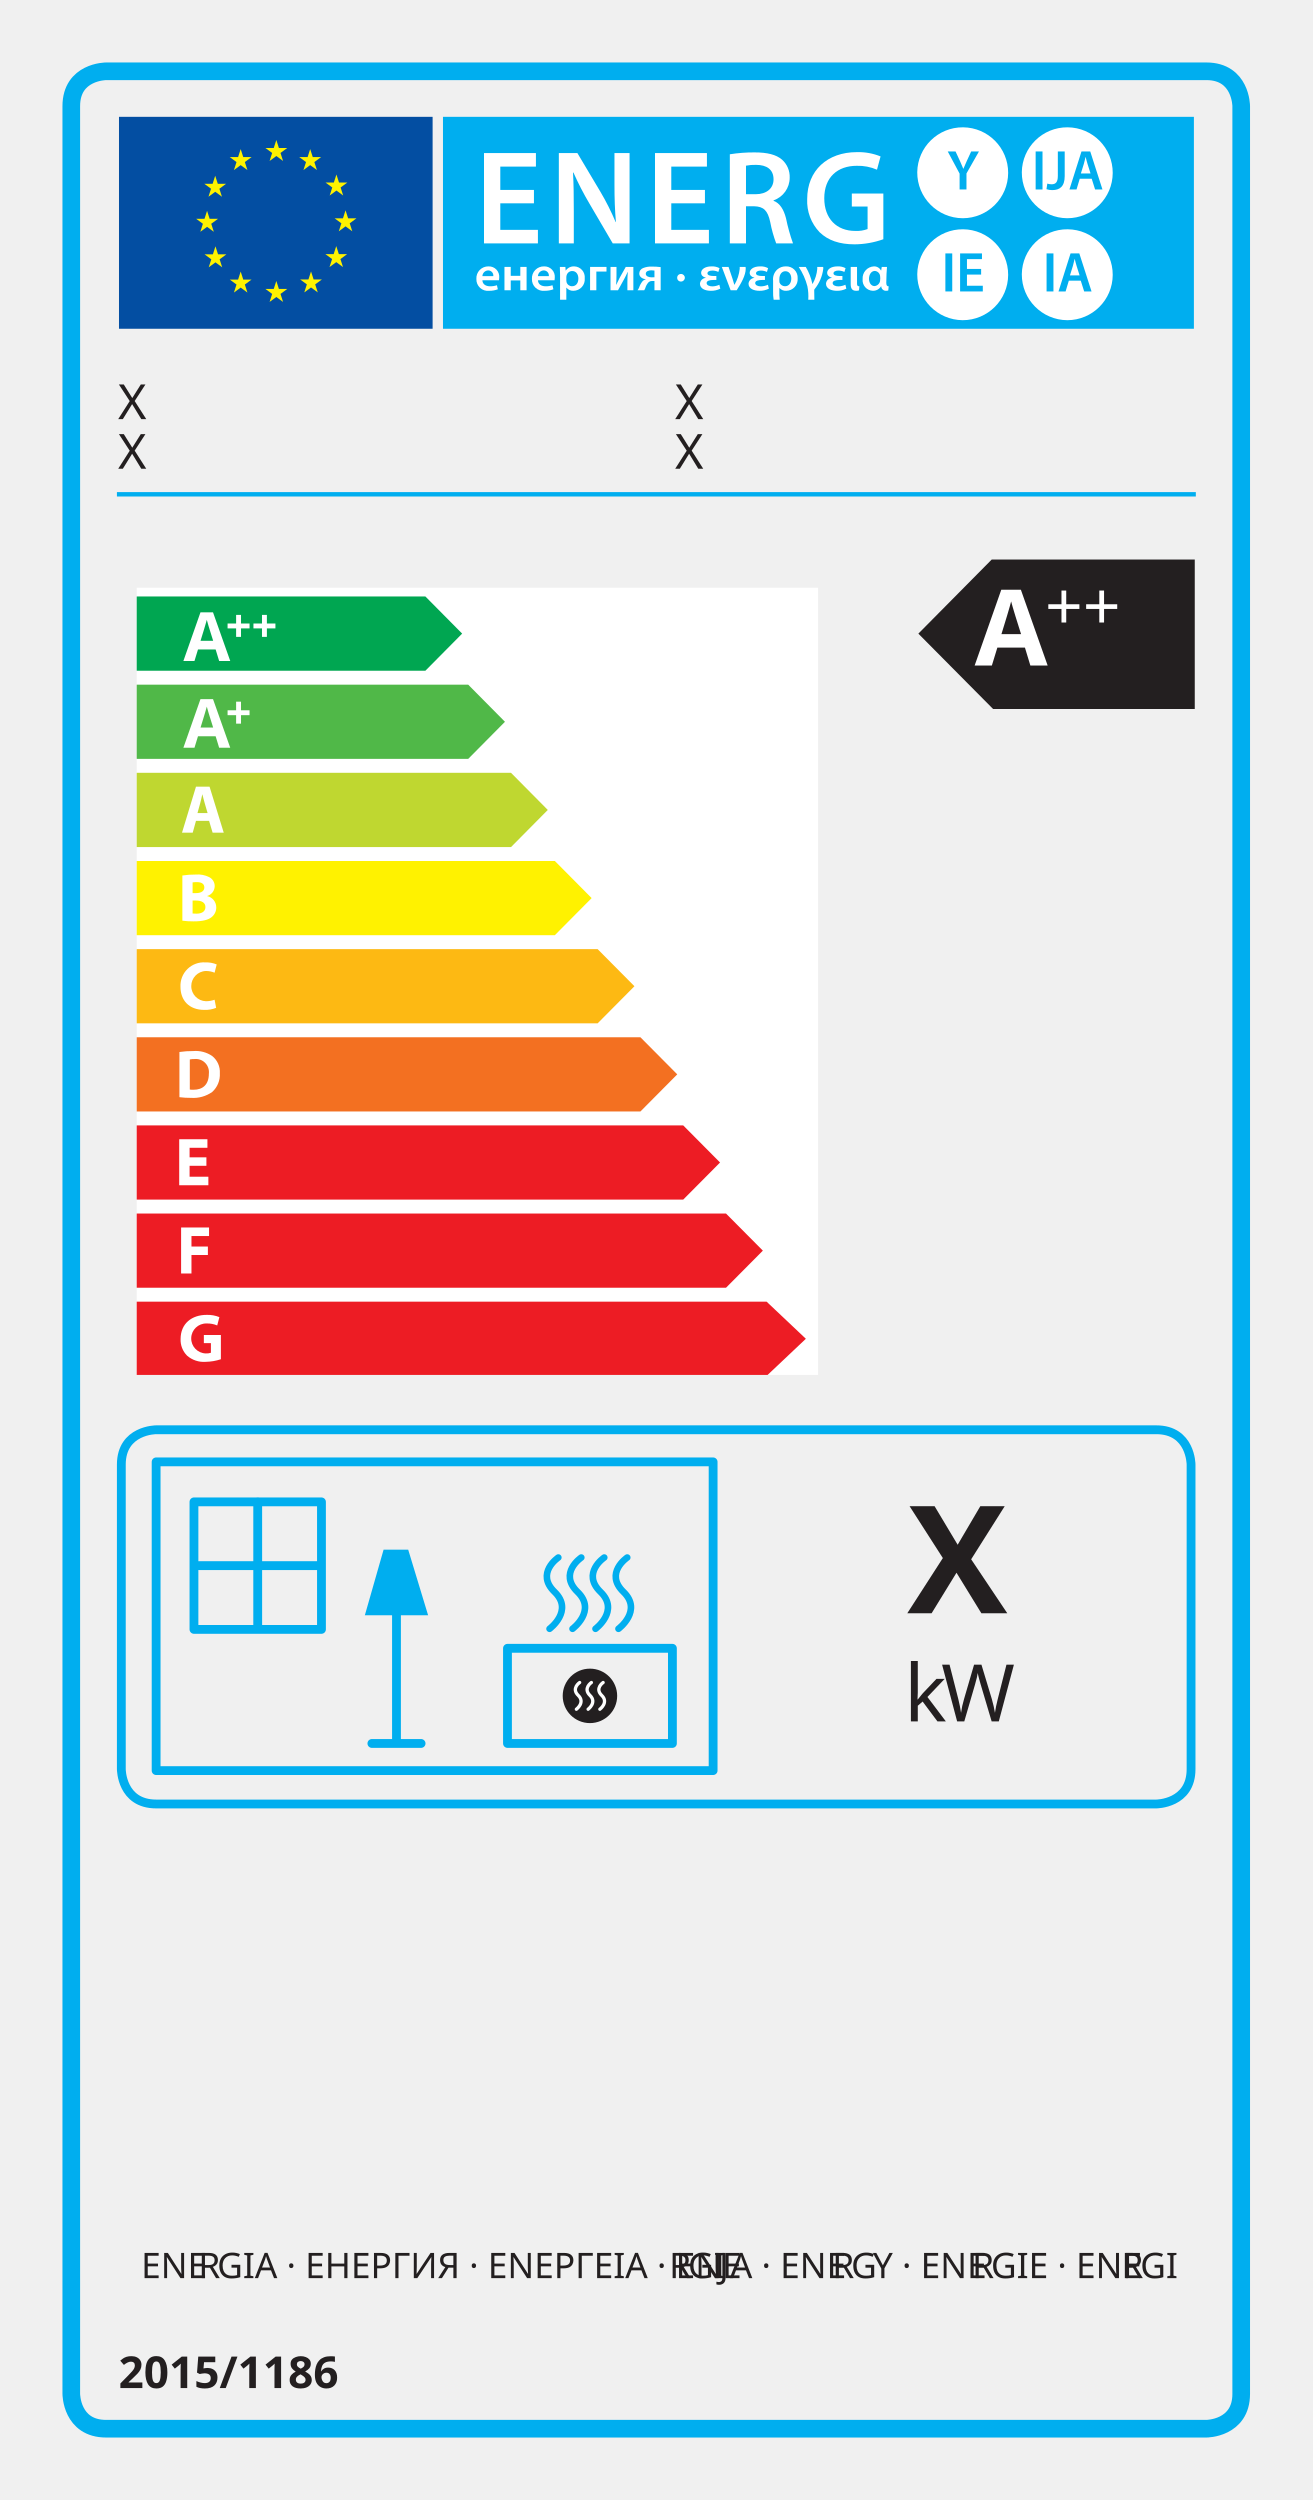
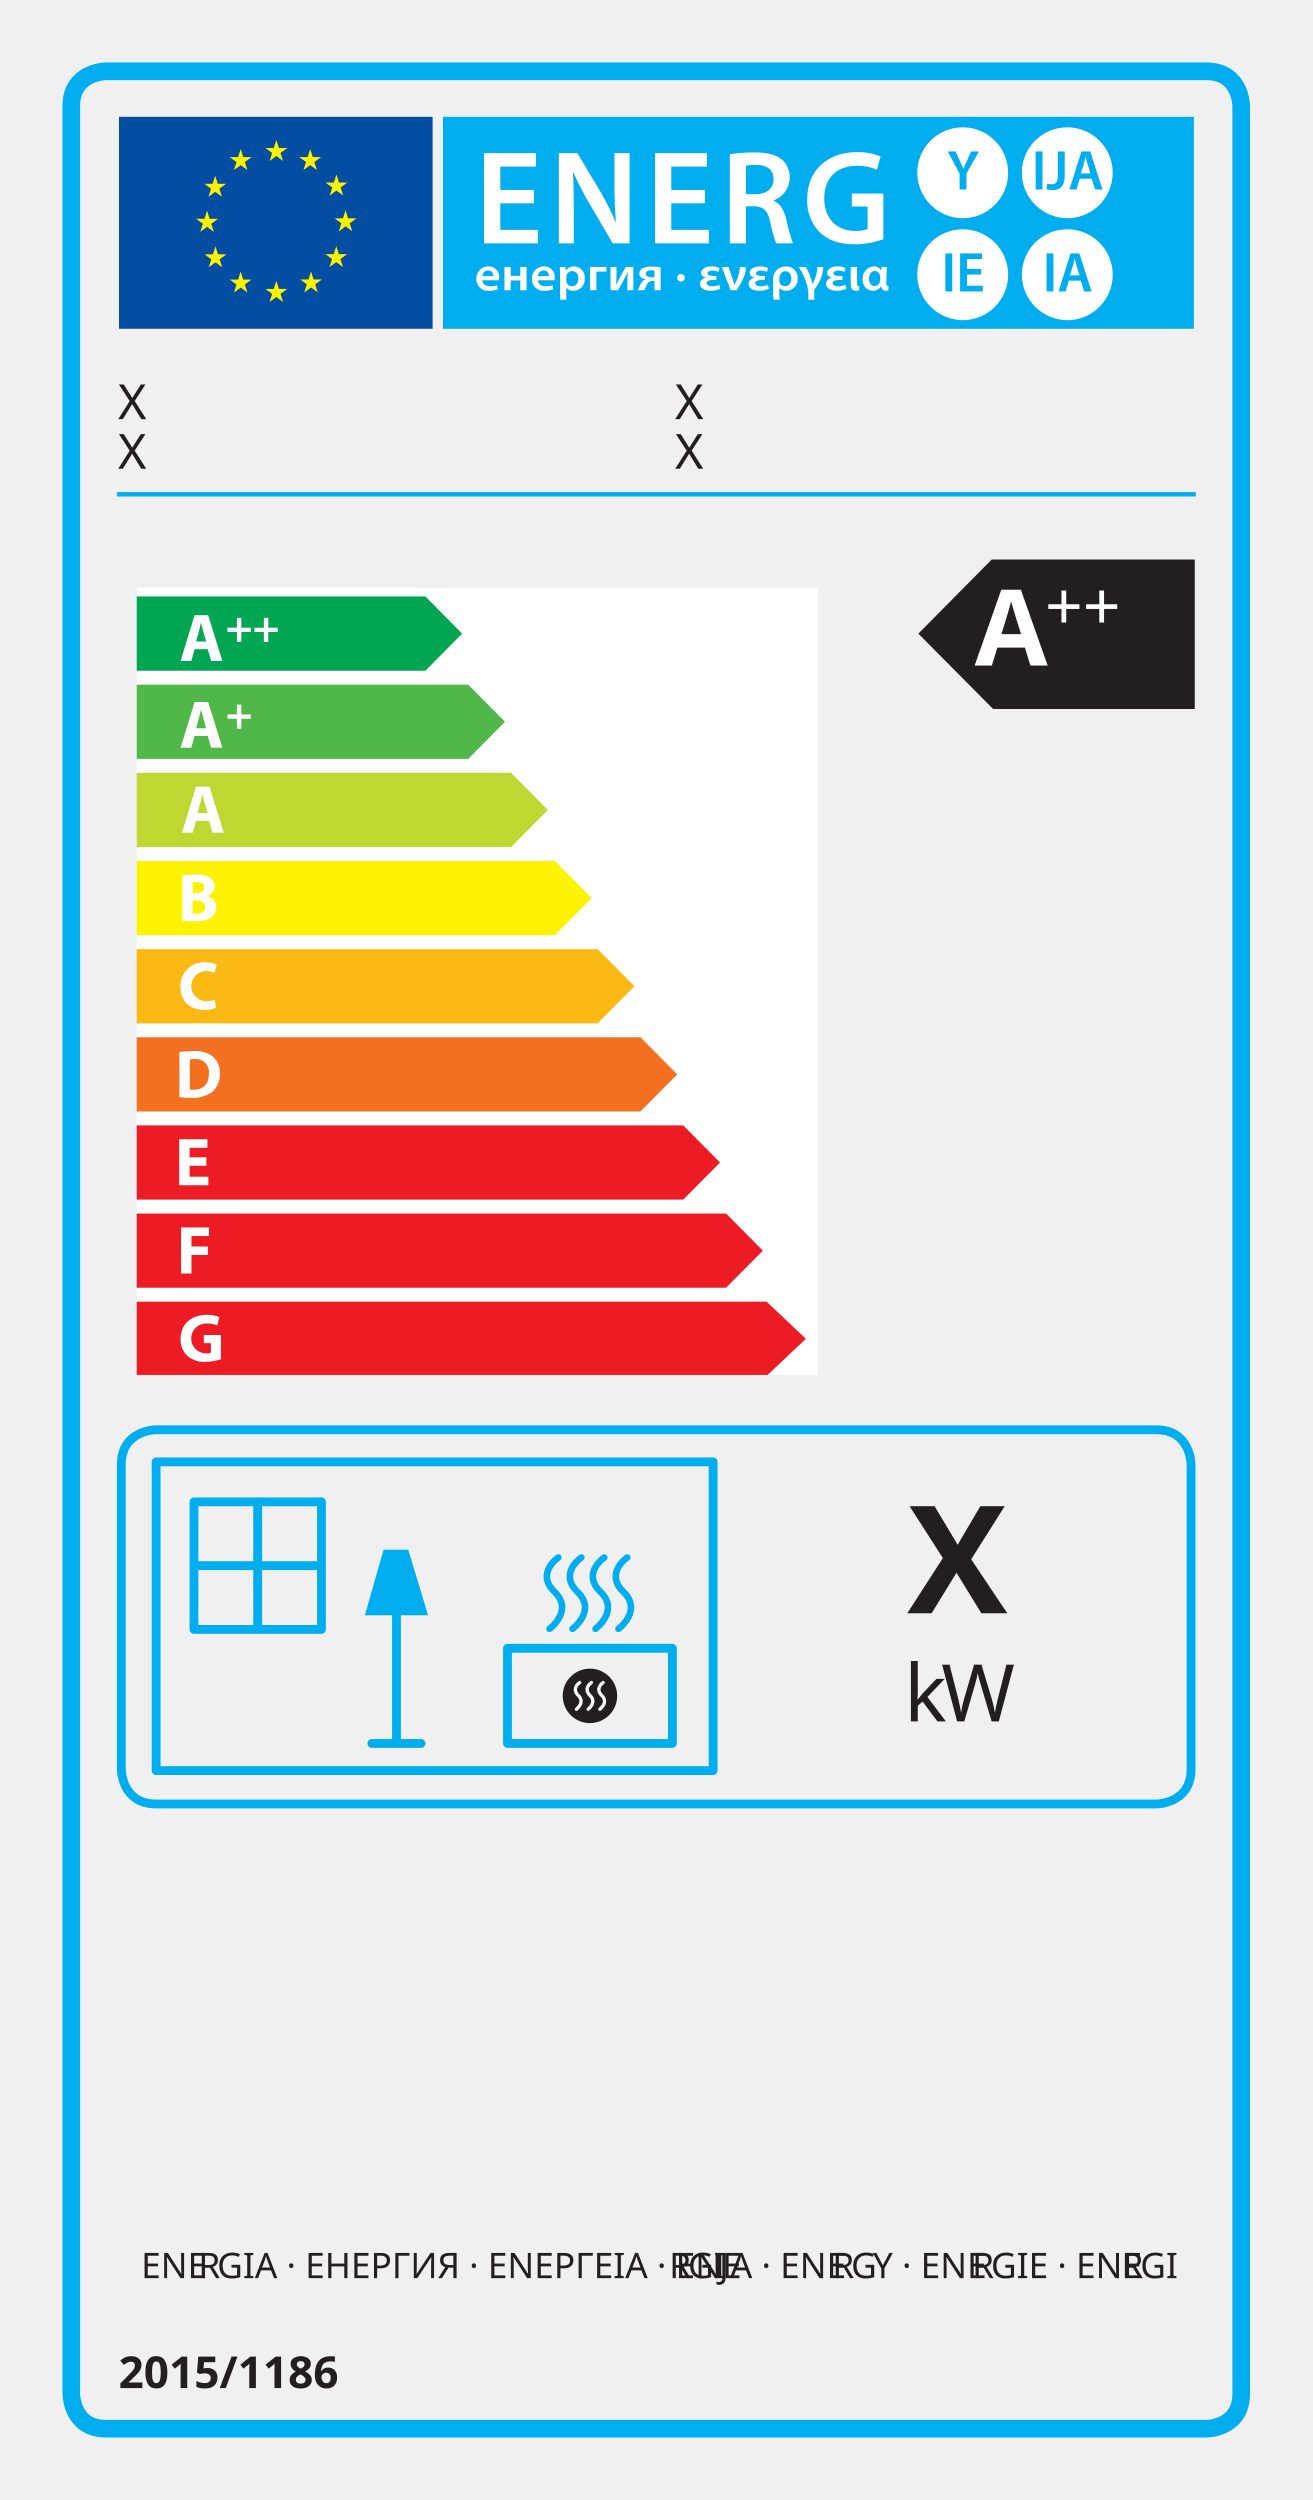
<svg xmlns="http://www.w3.org/2000/svg" id="Layer_1" data-name="Layer 1" width="105mm" height="200mm" viewBox="0 0 297.64 566.93" data-rating-increment="20" data-supplier-model-chars-per-row="25">
  <defs>
    <style>
      #indirectHeatSection {
        display: none;
      }

      #indirectHeatSection.hasIndirectHeatSection {
        display: inline;
      }
      .cls-1, .cls-13, .cls-25, .cls-26, .cls-28, .cls-3, .cls-9 {
        fill: none;
      }

      .cls-2 {
        clip-path: url(#clip-path);
      }

      .cls-13, .cls-25, .cls-26, .cls-3, .cls-9 {
        stroke: #00aeef;
      }

      .cls-3 {
        stroke-width: 4px;
      }

      .cls-4 {
        fill: #034ea2;
      }

      .cls-5 {
        fill: #00aeef;
      }

      .cls-6 {
        fill: #fff200;
      }

      .cls-10, .cls-11, .cls-12, .cls-23, .cls-24, .cls-29, .cls-30, .cls-7 {
        fill: #fff;
      }

      .cls-8 {
        clip-path: url(#clip-path-2);
      }

      .cls-10, .cls-15 {
        font-size: 18px;
      }

      .cls-10, .cls-11, .cls-12, .cls-14, .cls-29, .cls-31 {
        font-family: Calibri-Bold, Calibri;
      }

      .cls-10, .cls-11, .cls-12, .cls-14, .cls-23, .cls-24, .cls-29, .cls-31 {
        font-weight: 700;
      }

      .cls-11 {
        font-size: 10.494px;
      }

      .cls-12 {
        font-size: 25.83px;
      }

      .cls-13, .cls-25 {
        stroke-width: 2px;
      }

      .cls-14 {
        font-size: 10px;
      }

      .cls-14, .cls-15, .cls-27, .cls-31, .cls-33, .cls-34 {
        fill: #231f20;
      }

      .cls-15 {
        font-family: Calibri;
      }

      .cls-16 {
        fill: #bfd730;
      }

      .cls-17 {
        fill: #50b848;
      }

      .cls-18 {
        fill: #00a651;
      }

      .cls-19 {
        fill: #fdb913;
      }

      .cls-20 {
        fill: #f37021;
      }

      .cls-21 {
        fill: #ed1c24;
      }

      .cls-22 {
        clip-path: url(#clip-path-5);
      }

      .cls-23 {
        font-size: 15.39px;
-       }
- 
-       .cls-23, .cls-24 {
-         font-family: MyriadPro-Bold, Myriad Pro;
      }

      .cls-24 {
        font-size: 10.26px;
      }

      .cls-25, .cls-26, .cls-28 {
        stroke-linecap: round;
        stroke-linejoin: round;
      }

      .cls-26 {
        stroke-width: 1.5px;
      }

      .cls-28 {
        stroke: #fff;
        stroke-width: 0.75px;
      }

      .cls-29 {
        font-size: 24px;
      }

      .cls-30 {
        font-size: 15px;
      }

      .cls-30, .cls-33, .cls-34 {
        font-family: Calibri;
      }

      .cls-31 {
        font-size: 34px;
      }

      .cls-32 {
        clip-path: url(#clip-path-10);
      }

      .cls-33 {
        font-size: 11px;
      }

      .cls-34 {
        font-size: 8px;
      }

      .cls-35 {
        letter-spacing: -0.009em;
      }

      .cls-36 {
        letter-spacing: -0.017em;
      }

      .cls-37 {
        letter-spacing: -0.015em;
      }
    </style>
    <clipPath id="clip-path">
      <rect class="cls-1" y="0.001" width="297.638" height="566.929" />
    </clipPath>
    <clipPath id="clip-path-2">
      <rect class="cls-1" x="26.964" y="26.363" width="243.78" height="48.189" />
    </clipPath>
    <clipPath id="clip-path-5">
      <rect class="cls-1" x="31.004" y="133.277" width="154.506" height="178.522" />
    </clipPath>
    <clipPath id="clip-path-10">
      <rect class="cls-1" x="41.87" y="438.3" width="25.258" height="43.598" />
    </clipPath>
  </defs>
  <g class="cls-2">
    <path class="cls-3" d="M24.069,16.166s-7.904,0-7.904,7.904v518.791s0,7.904,7.904,7.904h249.5s7.904,0,7.904-7.904V24.07s0-7.904-7.904-7.904Z" />
    <rect class="cls-4" x="26.983" y="26.492" width="71.121" height="48.059" />
    <rect class="cls-5" x="100.456" y="26.492" width="170.288" height="48.06" />
    <polygon class="cls-6" points="76.295 43.209 74.764 44.333 75.349 42.515 73.82 41.391 75.709 41.391 76.293 39.572 76.879 41.391 78.768 41.391 77.24 42.515 77.823 44.333 76.295 43.209" />
    <polygon class="cls-6" points="69.397 36.747 67.868 35.624 69.758 35.624 70.342 33.806 70.926 35.624 72.816 35.624 71.287 36.747 71.871 38.566 70.342 37.443 68.813 38.567 69.397 36.747" />
    <polygon class="cls-6" points="61.719 34.685 60.19 33.561 62.08 33.561 62.664 31.743 63.248 33.561 65.138 33.561 63.609 34.685 64.193 36.503 62.664 35.38 61.135 36.504 61.719 34.685" />
    <polygon class="cls-6" points="53.633 36.747 52.104 35.624 53.994 35.624 54.578 33.806 55.162 35.624 57.052 35.624 55.523 36.747 56.107 38.566 54.578 37.443 53.049 38.567 53.633 36.747" />
    <polygon class="cls-6" points="47.858 42.797 46.329 41.673 48.219 41.673 48.803 39.855 49.387 41.673 51.277 41.673 49.748 42.797 50.332 44.615 48.803 43.492 47.274 44.616 47.858 42.797" />
    <polygon class="cls-6" points="46.013 50.745 44.484 49.621 46.374 49.621 46.958 47.803 47.542 49.621 49.432 49.621 47.903 50.745 48.487 52.563 46.958 51.44 45.429 52.564 46.013 50.745" />
    <polygon class="cls-6" points="47.915 58.798 46.386 57.674 48.276 57.674 48.86 55.855 49.444 57.674 51.334 57.674 49.805 58.798 50.389 60.616 48.86 59.493 47.331 60.617 47.915 58.798" />
    <polygon class="cls-6" points="53.633 64.521 52.104 63.397 53.994 63.397 54.578 61.578 55.162 63.397 57.052 63.397 55.523 64.521 56.107 66.339 54.578 65.216 53.049 66.339 53.633 64.521" />
    <polygon class="cls-6" points="62.664 67.346 61.135 68.47 61.719 66.652 60.19 65.527 62.079 65.527 62.663 63.709 63.247 65.527 65.137 65.527 63.609 66.652 64.193 68.47 62.664 67.346" />
    <polygon class="cls-6" points="70.531 65.186 69.002 66.31 69.586 64.491 68.057 63.367 69.947 63.367 70.531 61.548 71.115 63.367 73.005 63.367 71.476 64.491 72.06 66.31 70.531 65.186" />
    <polygon class="cls-6" points="75.309 58.746 73.779 57.622 75.669 57.622 76.252 55.804 76.838 57.622 78.728 57.622 77.199 58.746 77.783 60.565 76.254 59.441 74.723 60.565 75.309 58.746" />
    <polygon class="cls-6" points="77.415 50.634 75.886 49.51 77.776 49.51 78.359 47.692 78.944 49.51 80.834 49.51 79.305 50.634 79.889 52.452 78.36 51.329 76.831 52.453 77.415 50.634" />
    <polygon class="cls-7" points="109.759 55.194 109.759 34.711 121.533 34.711 121.533 37.78 113.454 37.78 113.454 43.068 121.083 43.068 121.083 46.107 113.454 46.107 113.454 52.124 121.984 52.124 121.984 55.194 109.759 55.194" />
  </g>
  <g class="cls-8">
    <path class="cls-7" d="M126.729,55.194v-20.483h4.205l5.227,8.783a56.67,56.67,0,0,1,3.454,6.868h.06c-.24-2.735-.331-5.379-.331-8.509v-7.142h3.425v20.483h-3.815l-5.286-9.026a67.792,67.792,0,0,1-3.635-7.051l-.09.031c.15,2.644.18,5.348.18,8.722v7.324Z" />
    <polygon class="cls-7" points="159.86 46.107 152.23 46.107 152.23 52.124 160.761 52.124 160.761 55.194 148.536 55.194 148.536 34.711 160.311 34.711 160.311 37.78 152.23 37.78 152.23 43.068 159.86 43.068 159.86 46.107" />
    <path class="cls-7" d="M165.506,34.985a34.561,34.561,0,0,1,5.587-.426c2.914,0,4.896.486,6.248,1.641a5.215,5.215,0,0,1,1.742,4.103,5.457,5.457,0,0,1-3.664,5.136v.091c1.441.547,2.312,1.975,2.823,3.951a41.339,41.339,0,0,0,1.592,5.713h-3.815a29.185,29.185,0,0,1-1.351-4.832c-.571-2.674-1.532-3.525-3.635-3.586h-1.862v8.418h-3.665Zm3.665,9.056h2.193c2.492,0,4.055-1.337,4.055-3.373,0-2.249-1.563-3.283-3.966-3.283a10.492,10.492,0,0,0-2.282.183Z" />
    <path class="cls-7" d="M200.319,54.252a19.827,19.827,0,0,1-6.518,1.155c-3.425,0-6.008-.881-7.93-2.735a10.208,10.208,0,0,1-2.823-7.537c0-6.473,4.565-10.636,11.264-10.636a13.295,13.295,0,0,1,5.376.972l-.811,3.009a10.781,10.781,0,0,0-4.596-.882c-4.325,0-7.359,2.583-7.359,7.355,0,4.649,2.824,7.415,7.029,7.415a6.993,6.993,0,0,0,2.794-.426v-5.105h-3.575v-2.948h7.149Z" />
    <path class="cls-7" d="M109.394,63.55c.035.958.832,1.371,1.734,1.371a4.494,4.494,0,0,0,1.56-.239l.209.924a5.574,5.574,0,0,1-1.966.337,2.597,2.597,0,0,1-2.901-2.686,2.69,2.69,0,0,1,2.751-2.85,2.348,2.348,0,0,1,2.428,2.578,2.999,2.999,0,0,1-.047.565Zm2.474-.935a1.16,1.16,0,0,0-1.168-1.294,1.345,1.345,0,0,0-1.306,1.294Z" />
    <polygon class="cls-7" points="115.82 60.526 115.82 62.549 117.993 62.549 117.993 60.526 119.415 60.526 119.415 65.823 117.993 65.823 117.993 63.593 115.82 63.593 115.82 65.823 114.398 65.823 114.398 60.526 115.82 60.526" />
    <path class="cls-7" d="M121.992,63.55c.034.958.832,1.371,1.733,1.371a4.505,4.505,0,0,0,1.561-.239l.208.924a5.568,5.568,0,0,1-1.965.337,2.597,2.597,0,0,1-2.901-2.686,2.689,2.689,0,0,1,2.751-2.85,2.347,2.347,0,0,1,2.427,2.578,3.107,3.107,0,0,1-.046.565Zm2.473-.935a1.159,1.159,0,0,0-1.167-1.294,1.343,1.343,0,0,0-1.306,1.294Z" />
    <path class="cls-7" d="M127.007,62.288c0-.696-.023-1.261-.046-1.762h1.248l.07.816h.023a2.235,2.235,0,0,1,1.93-.936,2.46,2.46,0,0,1,2.37,2.698,2.584,2.584,0,0,1-2.566,2.838,1.893,1.893,0,0,1-1.584-.707h-.023v2.741h-1.422Zm1.422,1.316a1.291,1.291,0,0,0,.046.37,1.271,1.271,0,0,0,1.248.935c.902,0,1.434-.707,1.434-1.751,0-.935-.486-1.697-1.399-1.697a1.308,1.308,0,0,0-1.271.99,1.142,1.142,0,0,0-.058.337Z" />
    <polygon class="cls-7" points="137.537 60.526 137.537 61.581 135.236 61.581 135.236 65.823 133.815 65.823 133.815 60.526 137.537 60.526" />
    <path class="cls-7" d="M139.802,60.526v1.904c0,.837-.034,1.402-.081,2.142h.035c.3-.62.474-1.011.763-1.566l1.387-2.48h1.722v5.297h-1.352v-1.893c0-.848.034-1.24.092-2.24h-.046c-.277.631-.462,1.011-.74,1.522-.439.783-.948,1.74-1.433,2.611h-1.699v-5.297Z" />
    <path class="cls-7" d="M149.822,65.823h-1.41v-2.099h-.531a1.137,1.137,0,0,0-.867.348,3.394,3.394,0,0,0-.694,1.316,3.698,3.698,0,0,1-.22.435h-1.525a2.737,2.737,0,0,0,.346-.587,4.447,4.447,0,0,1,.844-1.523,1.363,1.363,0,0,1,.671-.359v-.032c-.671-.066-1.468-.479-1.468-1.305a1.331,1.331,0,0,1,.866-1.229,4.847,4.847,0,0,1,1.989-.337,16.118,16.118,0,0,1,1.999.119Zm-1.41-4.47a4.038,4.038,0,0,0-.705-.054c-.624,0-1.26.206-1.26.794,0,.554.705.794,1.26.794.335,0,.52,0,.705-.011Z" />
    <path class="cls-7" d="M154.433,63.844a.83.83,0,0,1-.867-.859.839.839,0,0,1,.878-.859.859.859,0,1,1,0,1.718Z" />
    <path class="cls-7" d="M160.037,62.973c-.67-.174-1.04-.587-1.04-1.109,0-.718.763-1.458,2.37-1.458a3.522,3.522,0,0,1,1.803.403l-.266.859a3.18,3.18,0,0,0-1.364-.316c-.682,0-1.11.262-1.11.631,0,.424.567.598,1.41.609h.613v.892h-.624c-.902.011-1.584.185-1.584.696,0,.501.613.761,1.306.761a4.012,4.012,0,0,0,1.584-.369l.208.891a4.548,4.548,0,0,1-2.138.479c-1.191,0-2.474-.424-2.474-1.62a1.436,1.436,0,0,1,1.306-1.305Z" />
    <path class="cls-7" d="M165.215,60.526l.902,2.686c.162.468.266.892.404,1.349h.047a9.123,9.123,0,0,0,1.179-3.578v-.457h1.329a2.196,2.196,0,0,1,.035.402c0,1.502-1.018,3.274-2.046,4.895h-1.376l-2-5.297Z" />
    <path class="cls-7" d="M171.051,62.973c-.67-.174-1.04-.587-1.04-1.109,0-.718.763-1.458,2.37-1.458a3.523,3.523,0,0,1,1.803.403l-.266.859a3.18,3.18,0,0,0-1.364-.316c-.682,0-1.11.262-1.11.631,0,.424.567.598,1.41.609h.613v.892h-.624c-.902.011-1.584.185-1.584.696,0,.501.613.761,1.306.761a4.012,4.012,0,0,0,1.584-.369l.208.891a4.548,4.548,0,0,1-2.138.479c-1.191,0-2.474-.424-2.474-1.62a1.436,1.436,0,0,1,1.306-1.305Z" />
    <path class="cls-7" d="M176.737,65.312v.75a13.571,13.571,0,0,0,.081,1.914h-1.376a9.294,9.294,0,0,1-.127-1.892v-2.426a2.995,2.995,0,0,1,.959-2.555,2.795,2.795,0,0,1,1.919-.696,2.555,2.555,0,0,1,2.694,2.719,2.609,2.609,0,0,1-2.601,2.816,1.873,1.873,0,0,1-1.526-.63Zm0-1.588a1.704,1.704,0,0,0,.034.348,1.314,1.314,0,0,0,1.249.838c.902,0,1.422-.751,1.422-1.752,0-.935-.497-1.653-1.341-1.653-.717,0-1.364.588-1.364,1.806Z" />
    <path class="cls-7" d="M183.29,67.976a11.388,11.388,0,0,0-.196-3.056,14.383,14.383,0,0,0-1.965-4.394h1.595a12.414,12.414,0,0,1,1.503,3.851h.046a8.298,8.298,0,0,0,1.063-3.426c0-.207-.011-.316-.011-.425h1.352a2.073,2.073,0,0,1,.023.392,9.062,9.062,0,0,1-1.988,4.666.424.424,0,0,0-.069.261c.023.532.023,1.402.034,2.131Z" />
    <path class="cls-7" d="M188.618,62.973c-.67-.174-1.04-.587-1.04-1.109,0-.718.763-1.458,2.37-1.458a3.523,3.523,0,0,1,1.803.403l-.266.859a3.183,3.183,0,0,0-1.364-.316c-.682,0-1.11.262-1.11.631,0,.424.567.598,1.41.609h.613v.892h-.624c-.902.011-1.584.185-1.584.696,0,.501.613.761,1.306.761a4.012,4.012,0,0,0,1.584-.369l.208.891a4.549,4.549,0,0,1-2.139.479c-1.19,0-2.473-.424-2.473-1.62a1.436,1.436,0,0,1,1.306-1.305Z" />
    <path class="cls-7" d="M194.351,64.333c0,.435.138.609.531.587l-.08.935a1.842,1.842,0,0,1-.613.087c-.763,0-1.271-.304-1.271-1.479V60.526h1.433Z" />
    <path class="cls-7" d="M201.146,60.526c-.069.718-.162,2.349-.162,3.611,0,.598.197.804.544.793l-.093.947a1.779,1.779,0,0,1-.496.065,1.05,1.05,0,0,1-1.099-1.033h-.034a2.098,2.098,0,0,1-1.862,1.033,2.402,2.402,0,0,1-2.323-2.664,2.696,2.696,0,0,1,2.543-2.872,1.742,1.742,0,0,1,1.618.925h.047a8.104,8.104,0,0,1,.127-.805Zm-4.08,2.708c0,.892.485,1.642,1.26,1.642a1.417,1.417,0,0,0,1.248-1.142,3.44,3.44,0,0,0,.047-.62,2.208,2.208,0,0,0-.035-.5,1.297,1.297,0,0,0-1.191-1.174c-.798,0-1.329.793-1.329,1.783Z" />
    <path class="cls-7" d="M208.008,39.058a10.308,10.308,0,1,1,10.307,10.428,10.368,10.368,0,0,1-10.307-10.428" />
    <path class="cls-5" d="M217.613,42.967V39.372l-2.694-5.028h1.771l1.024,2.213c.291.64.506,1.126.733,1.715h.026c.215-.551.455-1.088.746-1.715l1.024-2.213h1.758l-2.832,4.99v3.633Z" />
    <path class="cls-7" d="M231.721,39.058a10.308,10.308,0,1,1,10.307,10.428,10.368,10.368,0,0,1-10.307-10.428" />
    <path class="cls-7" d="M208.008,62.181a10.308,10.308,0,1,1,10.307,10.428,10.368,10.368,0,0,1-10.307-10.428" />
    <rect class="cls-5" x="214.387" y="57.467" width="1.556" height="8.623" />
    <polygon class="cls-5" points="222.493 62.265 219.281 62.265 219.281 64.798 222.873 64.798 222.873 66.09 217.726 66.09 217.726 57.467 222.683 57.467 222.683 58.76 219.281 58.76 219.281 60.985 222.493 60.985 222.493 62.265" />
    <path class="cls-7" d="M231.721,62.181a10.308,10.308,0,1,1,10.307,10.428,10.368,10.368,0,0,1-10.307-10.428" />
    <rect class="cls-5" x="234.857" y="34.344" width="1.556" height="8.623" />
    <path class="cls-5" d="M239.89,34.344h1.556v5.591c0,2.38-1.139,3.173-2.833,3.173a4.092,4.092,0,0,1-1.302-.205l.189-1.267a3.363,3.363,0,0,0,.962.154c.884,0,1.428-.409,1.428-1.906Z" />
    <path class="cls-5" d="M244.861,40.523l-.734,2.443h-1.606l2.732-8.623h1.985l2.769,8.623h-1.669l-.771-2.443Zm2.44-1.19-.67-2.124c-.165-.524-.304-1.113-.43-1.612h-.026c-.126.499-.252,1.1-.404,1.612l-.658,2.124Z" />
    <rect class="cls-5" x="237.336" y="57.467" width="1.556" height="8.623" />
    <path class="cls-5" d="M242.382,63.646l-.733,2.444h-1.606l2.731-8.623h1.986l2.769,8.623h-1.669l-.772-2.444Zm2.441-1.189-.67-2.124c-.165-.525-.304-1.113-.431-1.612h-.025c-.126.499-.253,1.1-.404,1.612l-.658,2.124Z" />
  </g>
  <g class="cls-2">
    <line class="cls-9" x1="26.514" y1="112.093" x2="271.181" y2="112.093" />
  </g>
  <text class="cls-10" transform="translate(36.11328 150.4271)">
    <tspan xml:space="preserve"> A</tspan>
  </text>
  <text class="cls-11" transform="translate(51.08984 144.4329)">+</text>
  <text class="cls-10" transform="translate(36.11328 174.7493)"> </text>
  <text class="cls-10" transform="translate(40.18115 172.6253)">A</text>
  <text class="cls-10" transform="translate(36.11328 194.8192)">
    <tspan xml:space="preserve"> B</tspan>
  </text>
  <text class="cls-10" transform="translate(36.11328 217.0135)">
    <tspan xml:space="preserve"> C</tspan>
  </text>
  <text class="cls-10" transform="translate(36.11328 239.2073)">
    <tspan xml:space="preserve"> D</tspan>
  </text>
  <text class="cls-10" transform="translate(36.11328 261.4012)">
    <tspan xml:space="preserve"> E</tspan>
  </text>
  <text class="cls-10" transform="translate(36.11328 283.5955)">
    <tspan xml:space="preserve"> F</tspan>
  </text>
  <text class="cls-10" transform="translate(36.11328 305.7894)">
    <tspan xml:space="preserve"> G</tspan>
  </text>
  <text class="cls-12" transform="translate(215.8604 151.1009)"> </text>
  <g class="cls-2">
    <path class="cls-13" d="M35.418,324.229s-7.904,0-7.904,7.904v69.058s0,7.904,7.904,7.904h226.778s7.905,0,7.905-7.904v-69.058s0-7.904-7.905-7.904Z" />
  </g>
  <text class="cls-14" transform="translate(26.89258 541.5482)">2015/1186</text>
  <text class="cls-15" transform="translate(205.0371 390.3607)">k</text>
  <text class="cls-15" transform="translate(213.4248 390.3607)">W</text>
  <rect class="cls-1" y="0.001" width="297.638" height="566.929" />
  <rect class="cls-7" x="31.004" y="133.277" width="154.506" height="178.522" />
  <polygon class="cls-16" points="31.004 175.254 31.004 192.091 115.885 192.091 124.223 183.673 115.885 175.254 31.004 175.254" />
  <polygon class="cls-17" points="31.004 155.259 31.004 172.095 106.174 172.095 114.511 163.678 106.174 155.259 31.004 155.259" />
  <polygon class="cls-18" points="31.004 135.266 31.004 152.101 96.466 152.101 104.803 143.684 96.466 135.266 31.004 135.266" />
  <polygon class="cls-6" points="31.004 195.243 31.004 212.078 125.819 212.078 134.168 203.661 125.819 195.243 31.004 195.243" />
  <polygon class="cls-19" points="31.004 215.23 31.004 232.067 135.523 232.067 143.874 223.649 135.523 215.23 31.004 215.23" />
  <polygon class="cls-20" points="31.004 235.219 31.004 252.054 145.227 252.054 153.581 243.635 145.227 235.219 31.004 235.219" />
  <polygon class="cls-21" points="31.004 255.205 31.004 272.04 154.93 272.04 163.287 263.624 154.93 255.205 31.004 255.205" />
  <polygon class="cls-21" points="31.004 275.191 31.004 292.028 164.634 292.028 172.995 283.61 164.634 275.191 31.004 275.191" />
  <polygon class="cls-21" points="31.004 295.178 31.004 311.799 174.068 311.799 182.748 303.597 173.841 295.178 31.004 295.178" />
  <rect class="cls-1" y="0.001" width="297.638" height="566.929" />
  <g class="cls-22">
    <path class="cls-7" d="M44.445,186.144l-.74,2.677h-2.429l3.169-10.432h3.075l3.215,10.432h-2.523l-.799-2.677Zm2.63-1.765-.646-2.214c-.186-.619-.37-1.393-.525-2.011h-.029c-.154.618-.308,1.408-.478,2.011l-.615,2.214Z" />
    <path class="cls-7" d="M41.354,198.539a18.557,18.557,0,0,1,3.031-.216,5.692,5.692,0,0,1,3.061.588,2.274,2.274,0,0,1,1.244,2.043,2.358,2.358,0,0,1-1.707,2.23v.03a2.606,2.606,0,0,1,2.061,2.57,2.79,2.79,0,0,1-1.076,2.214c-.754.604-2.015.944-4.078.944a17.863,17.863,0,0,1-2.536-.156Zm2.321,3.994h.77c1.231,0,1.892-.511,1.892-1.284,0-.79-.6-1.208-1.661-1.208a6.253,6.253,0,0,0-1.001.062Zm0,4.628a7.146,7.146,0,0,0,.909.032c1.06,0,2-.418,2-1.501,0-1.055-.94-1.47-2.108-1.47h-.801Z" />
    <path class="cls-7" d="M49.017,228.551a6.558,6.558,0,0,1-2.662.466c-3.584,0-5.429-2.26-5.429-5.233a5.3,5.3,0,0,1,5.659-5.541,6.097,6.097,0,0,1,2.555.464l-.477,1.874a5.029,5.029,0,0,0-1.969-.388,3.43,3.43,0,0,0,.015,6.857,5.843,5.843,0,0,0,1.954-.34Z" />
    <path class="cls-7" d="M40.689,238.563a20.995,20.995,0,0,1,3.17-.216,6.631,6.631,0,0,1,4.244,1.115,4.623,4.623,0,0,1,1.753,3.93,5.297,5.297,0,0,1-1.722,4.226,7.403,7.403,0,0,1-4.783,1.348,20.058,20.058,0,0,1-2.662-.156Zm2.354,8.514a4.154,4.154,0,0,0,.816.048c2.123.014,3.507-1.163,3.507-3.655a2.983,2.983,0,0,0-3.261-3.312,4.734,4.734,0,0,0-1.062.094Z" />
    <polygon class="cls-7" points="46.807 264.37 42.993 264.37 42.993 266.847 47.252 266.847 47.252 268.781 40.64 268.781 40.64 258.348 47.038 258.348 47.038 260.285 42.993 260.285 42.993 262.451 46.807 262.451 46.807 264.37" />
    <polygon class="cls-7" points="41.069 278.36 47.406 278.36 47.406 280.297 43.42 280.297 43.42 282.679 47.143 282.679 47.143 284.6 43.42 284.6 43.42 288.793 41.069 288.793 41.069 278.36" />
    <path class="cls-7" d="M50.09,308.238a11.525,11.525,0,0,1-3.46.588,5.759,5.759,0,0,1-4.217-1.41,5.069,5.069,0,0,1-1.46-3.792c.016-3.467,2.523-5.448,5.922-5.448a7.088,7.088,0,0,1,2.876.511l-.491,1.888a5.734,5.734,0,0,0-2.415-.448,3.399,3.399,0,0,0-.17,6.796,3.086,3.086,0,0,0,1.153-.156v-2.183h-1.599v-1.842h3.861Z" />
  </g>
-   <text class="cls-23" transform="translate(37.58691 149.8899)">
-     <tspan xml:space="preserve"> A</tspan>
-   </text>
-   <text class="cls-24" transform="translate(51.16992 145.5657)">++</text>
-   <text class="cls-23" transform="translate(37.58691 169.5677)">
-     <tspan xml:space="preserve"> A</tspan>
-   </text>
-   <text class="cls-24" transform="translate(51.16992 165.2435)">+</text>
  <g class="cls-22">
+     <path class="cls-7" d="M44.129,147.226,43.39,149.89H40.958L44.129,139.513H47.209L50.426,149.89h-2.525l-.801-2.664Zm2.633-1.755-.646-2.202c-.185-.616-.37-1.386-.523-2.002H45.561c-.154.616-.308,1.401-.478,2.002l-.616,2.202Z" />
+     <g>
+       <path class="cls-7" d="M54.728,140.111V142.346h2.143v.964H54.728v2.256H53.723v-2.256H51.58V142.346h2.143v-2.235Z" />
+       <path class="cls-7" d="M60.843,140.111V142.346h2.143v.964H60.843v2.256H59.838v-2.256H57.695V142.346h2.143v-2.235Z" />
+     </g>
+     <path class="cls-7" d="M44.129,166.904l-.739,2.664H40.958l3.171-10.377H47.209l3.218,10.377h-2.525l-.801-2.664Zm2.633-1.755-.646-2.202c-.185-.616-.37-1.386-.523-2.002H45.561c-.154.616-.308,1.401-.478,2.002l-.616,2.202Z" />
+     <path class="cls-7" d="M54.728,159.788v2.235h2.143v.964H54.728v2.256H53.723v-2.256H51.58v-.964h2.143v-2.235Z" />
    <path class="cls-7" d="M225.857,186.144l-.74,2.677h-2.429l3.169-10.432h3.075l3.217,10.432h-2.525l-.799-2.677Zm2.63-1.765-.646-2.214c-.186-.619-.37-1.393-.525-2.011h-.03c-.152.618-.307,1.408-.476,2.011l-.616,2.214Z" />
    <path class="cls-7" d="M222.766,198.539a18.557,18.557,0,0,1,3.031-.216,5.692,5.692,0,0,1,3.061.588,2.274,2.274,0,0,1,1.244,2.043,2.358,2.358,0,0,1-1.705,2.23v.03a2.607,2.607,0,0,1,2.059,2.57,2.787,2.787,0,0,1-1.076,2.214c-.752.604-2.015.944-4.078.944a17.863,17.863,0,0,1-2.536-.156Zm2.321,3.994h.769c1.233,0,1.894-.511,1.894-1.284,0-.79-.601-1.208-1.661-1.208a6.258,6.258,0,0,0-1.002.062Zm0,4.628a7.154,7.154,0,0,0,.91.032c1.059,0,1.999-.418,1.999-1.501,0-1.055-.94-1.47-2.107-1.47h-.802Z" />
    <path class="cls-7" d="M230.431,228.551a6.56,6.56,0,0,1-2.663.466c-3.584,0-5.428-2.26-5.428-5.233a5.299,5.299,0,0,1,5.658-5.541,6.105,6.105,0,0,1,2.555.464l-.478,1.874a5.029,5.029,0,0,0-1.969-.388,3.43,3.43,0,0,0,.016,6.857,5.842,5.842,0,0,0,1.953-.34Z" />
    <path class="cls-7" d="M222.101,238.563a21.015,21.015,0,0,1,3.17-.216,6.632,6.632,0,0,1,4.245,1.115,4.623,4.623,0,0,1,1.753,3.93,5.294,5.294,0,0,1-1.723,4.226,7.399,7.399,0,0,1-4.781,1.348,20.093,20.093,0,0,1-2.664-.156Zm2.355,8.514a4.154,4.154,0,0,0,.815.048c2.124.014,3.507-1.163,3.507-3.655a2.982,2.982,0,0,0-3.26-3.312,4.734,4.734,0,0,0-1.062.094Z" />
    <polygon class="cls-7" points="228.219 264.37 224.404 264.37 224.404 266.847 228.663 266.847 228.663 268.781 222.051 268.781 222.051 258.348 228.449 258.348 228.449 260.285 224.404 260.285 224.404 262.451 228.219 262.451 228.219 264.37" />
    <polygon class="cls-7" points="222.481 278.36 228.818 278.36 228.818 280.297 224.832 280.297 224.832 282.679 228.555 282.679 228.555 284.6 224.832 284.6 224.832 288.793 222.481 288.793 222.481 278.36" />
    <path class="cls-7" d="M231.503,308.238a11.553,11.553,0,0,1-3.462.588,5.756,5.756,0,0,1-4.216-1.41,5.069,5.069,0,0,1-1.46-3.792c.015-3.467,2.522-5.448,5.921-5.448a7.09,7.09,0,0,1,2.877.511l-.492,1.888a5.727,5.727,0,0,0-2.415-.448,3.4,3.4,0,0,0-.17,6.796,3.106,3.106,0,0,0,1.155-.156v-2.183h-1.601v-1.842h3.863Z" />
  </g>
  <g class="cls-22">
    <text class="cls-23" transform="translate(219.0019 129.6195)">
      <tspan xml:space="preserve"> A</tspan>
    </text>
    <text class="cls-24" transform="translate(232.583 126.3441)">+++</text>
    <text class="cls-23" transform="translate(219.0019 149.8899)">
      <tspan xml:space="preserve"> A</tspan>
    </text>
    <text class="cls-24" transform="translate(232.583 146.6136)">++</text>
    <text class="cls-23" transform="translate(219.0019 169.5677)">
      <tspan xml:space="preserve"> A</tspan>
    </text>
    <text class="cls-24" transform="translate(232.583 166.2918)">+</text>
  </g>
  <g class="cls-2">
    <rect class="cls-25" x="43.985" y="340.584" width="28.915" height="28.915" />
    <line class="cls-25" x1="58.442" y1="340.647" x2="58.442" y2="368.95" />
    <line class="cls-25" x1="45.065" y1="355.041" x2="72.125" y2="355.041" />
    <line class="cls-25" x1="84.331" y1="395.368" x2="95.492" y2="395.368" />
    <line class="cls-25" x1="89.911" y1="394.43" x2="89.911" y2="366.26" />
    <polygon class="cls-5" points="82.736 366.304 97.086 366.304 92.569 351.422 86.988 351.422 82.736 366.304" />
    <rect class="cls-25" x="115.082" y="373.788" width="37.402" height="21.58" />
    <rect class="cls-25" x="35.405" y="331.513" width="126.312" height="70.008" />
  </g>
  <g class="cls-2">
    <path class="cls-26" d="M126.612,353.206s-5.244,3.543-.85,7.795c4.393,4.252-1.134,8.362-1.134,8.362" />
    <path class="cls-26" d="M131.821,353.206s-5.244,3.543-.85,7.795c4.393,4.252-1.134,8.362-1.134,8.362" />
    <path class="cls-26" d="M137.03,353.206s-5.244,3.543-.85,7.795c4.393,4.252-1.134,8.362-1.134,8.362" />
    <path class="cls-26" d="M142.238,353.206s-5.244,3.543-.85,7.795c4.393,4.252-1.134,8.362-1.134,8.362" />
    <path class="cls-27" d="M133.782,390.753a6.175,6.175,0,1,0-6.175-6.175,6.175,6.175,0,0,0,6.175,6.175" />
    <path class="cls-28" d="M131.45,381.548s-1.967,1.329-.319,2.923c1.648,1.595-.425,3.136-.425,3.136" />
    <path class="cls-28" d="M134.112,381.548s-1.967,1.329-.319,2.923c1.648,1.595-.425,3.136-.425,3.136" />
    <path class="cls-28" d="M136.774,381.548s-1.967,1.329-.319,2.923c1.648,1.595-.425,3.136-.425,3.136" />
  </g>
  <rect class="cls-1" y="0.001" width="297.638" height="566.929" />
  <g id="rating">
    <polyline id="ratingArrow" class="cls-27" points="208.26 143.69 224.9 126.88 270.94 126.88 270.94 160.78 225.21 160.78 208.26 143.69" />
    <text id="ratingLetter" class="cls-29" transform="translate(221.0195 150.93)">A</text>
    <text id="ratingPlusses" class="cls-30" transform="translate(236.9805 142.8401)">++</text>
  </g>
  <text id="directHeatKw" class="cls-31" transform="translate(217.0898 365.8401)" text-anchor="middle">X</text>
  <g id="indirectHeatSection">
    <path class="cls-13" d="M35.418,416.355s-7.904,0-7.904,7.904v69.058s0,7.904,7.904,7.904h226.46s7.904,0,7.904-7.904v-69.058s0-7.904-7.904-7.904Z" />
    <text class="cls-15" transform="translate(204.7441 483.223)">k</text>
    <text class="cls-15" transform="translate(213.1318 483.223)">W</text>
    <rect class="cls-25" x="115.082" y="458.264" width="37.402" height="21.58" />
    <rect class="cls-25" x="35.405" y="423.784" width="126.312" height="70.008" />
    <path class="cls-26" d="M86.629,445.722s-5.244,3.543-.85,7.795c4.393,4.252-1.134,8.362-1.134,8.362" />
    <path class="cls-26" d="M91.838,445.722s-5.244,3.543-.85,7.795c4.393,4.252-1.134,8.362-1.134,8.362" />
    <path class="cls-26" d="M97.047,445.722s-5.244,3.543-.85,7.795c4.393,4.252-1.134,8.362-1.134,8.362" />
    <path class="cls-26" d="M102.256,445.722s-5.244,3.543-.85,7.795c4.393,4.252-1.134,8.362-1.134,8.362" />
    <path class="cls-27" d="M133.782,475.23a6.175,6.175,0,1,0-6.175-6.175,6.175,6.175,0,0,0,6.175,6.175" />
    <path class="cls-28" d="M131.45,466.025s-1.967,1.329-.319,2.923c1.648,1.595-.425,3.136-.425,3.136" />
    <path class="cls-28" d="M134.112,466.025s-1.967,1.329-.319,2.923c1.648,1.595-.425,3.136-.425,3.136" />
    <path class="cls-28" d="M136.774,466.025s-1.967,1.329-.319,2.923c1.648,1.595-.425,3.136-.425,3.136" />
    <polygon class="cls-26" points="107.208 466.754 80.748 466.726 80.748 462.171 71.575 469.111 80.774 476.052 80.774 471.722 107.217 471.751 107.208 466.754" />
    <rect class="cls-7" x="41.87" y="438.3" width="25.258" height="43.598" />
    <g class="cls-32">
      <path class="cls-7" d="M56.29,455.885l-.597.743.895.441.779.183-.41-1.42s-.163.022-.667.053" />
      <path d="M44.896,481.247a2.377,2.377,0,0,1-2.375-2.373v-35.415c0-.509.42-.976,1.405-1.563a19.328,19.328,0,0,1,2.851-1.33,23.557,23.557,0,0,1,7.645-1.615,24.162,24.162,0,0,1,7.733,1.614c2.869,1.078,4.323,2.051,4.323,2.894v35.415a2.377,2.377,0,0,1-2.374,2.373Zm.532-3.388a.403.403,0,0,0,.403.39h17.337a.403.403,0,0,0,.404-.39v-33.243a19.119,19.119,0,0,0-9.15-2.57,18.478,18.478,0,0,0-8.994,2.563Z" />
      <path class="cls-7" d="M54.421,439.602c4.806,0,11.405,2.906,11.405,3.856v35.415a1.725,1.725,0,0,1-1.723,1.723H44.895a1.726,1.726,0,0,1-1.724-1.723v-35.415c0-.95,6.483-3.856,11.25-3.856m-8.59,39.297h17.336a1.05,1.05,0,0,0,1.054-1.04v-33.442c0-.572-5.164-3.022-9.8-3.022-4.665,0-9.644,2.45-9.644,3.022v33.442a1.05,1.05,0,0,0,1.054,1.04m8.59-40.599a24.209,24.209,0,0,0-7.876,1.658,19.551,19.551,0,0,0-2.952,1.379c-.852.507-1.723,1.156-1.723,2.121v35.415a3.028,3.028,0,0,0,3.025,3.025h19.208a3.028,3.028,0,0,0,3.025-3.025v-35.415c0-.971-.885-1.619-1.751-2.126a19.979,19.979,0,0,0-2.993-1.376,24.823,24.823,0,0,0-7.963-1.656m-8.343,6.651a14.197,14.197,0,0,1,2.769-1.234,17.847,17.847,0,0,1,5.574-1.021,18.428,18.428,0,0,1,5.644,1.026,15.47,15.47,0,0,1,2.855,1.239v32.636H46.078Z" />
      <path class="cls-7" d="M54.422,441.395c-4.665,0-9.645,2.45-9.645,3.022v33.442a1.05,1.05,0,0,0,1.055,1.04h17.336a1.05,1.05,0,0,0,1.054-1.04v-33.442c0-.572-5.165-3.022-9.8-3.022" />
      <path d="M46.484,454.484a2.485,2.485,0,0,0,2.031,1.352,2.692,2.692,0,0,0,2.017-1.331,2.483,2.483,0,0,0,2.018,1.331,2.694,2.694,0,0,0,2.018-1.331,2.479,2.479,0,0,0,2.019,1.331,2.697,2.697,0,0,0,2.018-1.331,2.477,2.477,0,0,0,2.018,1.331,2.692,2.692,0,0,0,2.013-1.324v-1.41a2.687,2.687,0,0,1-2.013,1.324,2.477,2.477,0,0,1-2.018-1.331,2.691,2.691,0,0,1-2.018,1.331,2.479,2.479,0,0,1-2.019-1.331,2.688,2.688,0,0,1-2.018,1.331,2.482,2.482,0,0,1-2.018-1.331,2.687,2.687,0,0,1-2.017,1.331,2.487,2.487,0,0,1-2.031-1.352c.002-.011.006-.019.008-.03h-.018v1.411h.018c-.002.01-.006.019-.008.029" />
      <path d="M46.484,457.679a2.485,2.485,0,0,0,2.031,1.352,2.692,2.692,0,0,0,2.017-1.331,2.485,2.485,0,0,0,2.018,1.331,2.694,2.694,0,0,0,2.018-1.331,2.481,2.481,0,0,0,2.019,1.331,2.697,2.697,0,0,0,2.018-1.331,2.479,2.479,0,0,0,2.018,1.331,2.691,2.691,0,0,0,2.013-1.325v-1.41a2.688,2.688,0,0,1-2.013,1.325,2.482,2.482,0,0,1-2.018-1.331,2.697,2.697,0,0,1-2.018,1.331,2.483,2.483,0,0,1-2.019-1.331,2.694,2.694,0,0,1-2.018,1.331,2.487,2.487,0,0,1-2.018-1.331,2.692,2.692,0,0,1-2.017,1.331,2.488,2.488,0,0,1-2.031-1.353c.002-.01.006-.019.008-.029h-.018v1.41h.018c-.002.01-.006.019-.008.03" />
      <path d="M60.623,460.814a2.478,2.478,0,0,1-2.018-1.33,2.69,2.69,0,0,1-2.018,1.33,2.48,2.48,0,0,1-2.019-1.33,2.687,2.687,0,0,1-2.018,1.33,2.485,2.485,0,0,1-2.019-1.33,2.682,2.682,0,0,1-2.016,1.33,2.481,2.481,0,0,1-2.031-1.352c.002-.011.005-.018.008-.03h-.018v1.41h.018c-.003.011-.006.02-.008.031a2.484,2.484,0,0,0,2.031,1.352,2.692,2.692,0,0,0,2.016-1.331,2.484,2.484,0,0,0,2.019,1.331,2.696,2.696,0,0,0,2.018-1.331,2.479,2.479,0,0,0,2.019,1.331,2.7,2.7,0,0,0,2.018-1.331,2.477,2.477,0,0,0,2.018,1.331,2.694,2.694,0,0,0,2.013-1.326v-1.41a2.684,2.684,0,0,1-2.013,1.325" />
    </g>
    <text id="indirectHeatKw" class="cls-31" transform="translate(217.0898 460.2298)" text-anchor="middle">X</text>
  </g>
  <text id="supplierLine2" class="cls-33" transform="translate(26.75974 106.3001)">X</text>
  <text id="supplierLine1" class="cls-33" transform="translate(26.75974 95.04524)">X</text>
  <text id="modelLine2" class="cls-33" transform="translate(153.0703 106.3001)">X</text>
  <text id="modelLine1" class="cls-33" transform="translate(153.0703 95.04524)">X</text>
  <text class="cls-34" transform="translate(32.00372 516.6177)">ENE<tspan class="cls-35" x="12.977" y="0">R</tspan>
    <tspan x="17.246" y="0">GIA · ЕНЕРГИЯ · ΕΝΕΡΓΕΙΑ · ENE</tspan>
    <tspan class="cls-35" x="119.75" y="0">R</tspan>
    <tspan x="124.02" y="0">GI</tspan>
    <tspan class="cls-36" x="131.082" y="0">J</tspan>
    <tspan x="133.496" y="0">A · ENE</tspan>
    <tspan class="cls-35" x="156.738" y="0">R</tspan>
    <tspan class="cls-37" x="161.008" y="0">G</tspan>
    <tspan x="165.938" y="0">Y · ENE</tspan>
    <tspan class="cls-35" x="188.449" y="0">R</tspan>
    <tspan x="192.719" y="0">GIE · ENE</tspan>
    <tspan class="cls-35" x="222.301" y="0">R</tspan>
    <tspan x="226.57" y="0">GI</tspan>
  </text>
</svg>
